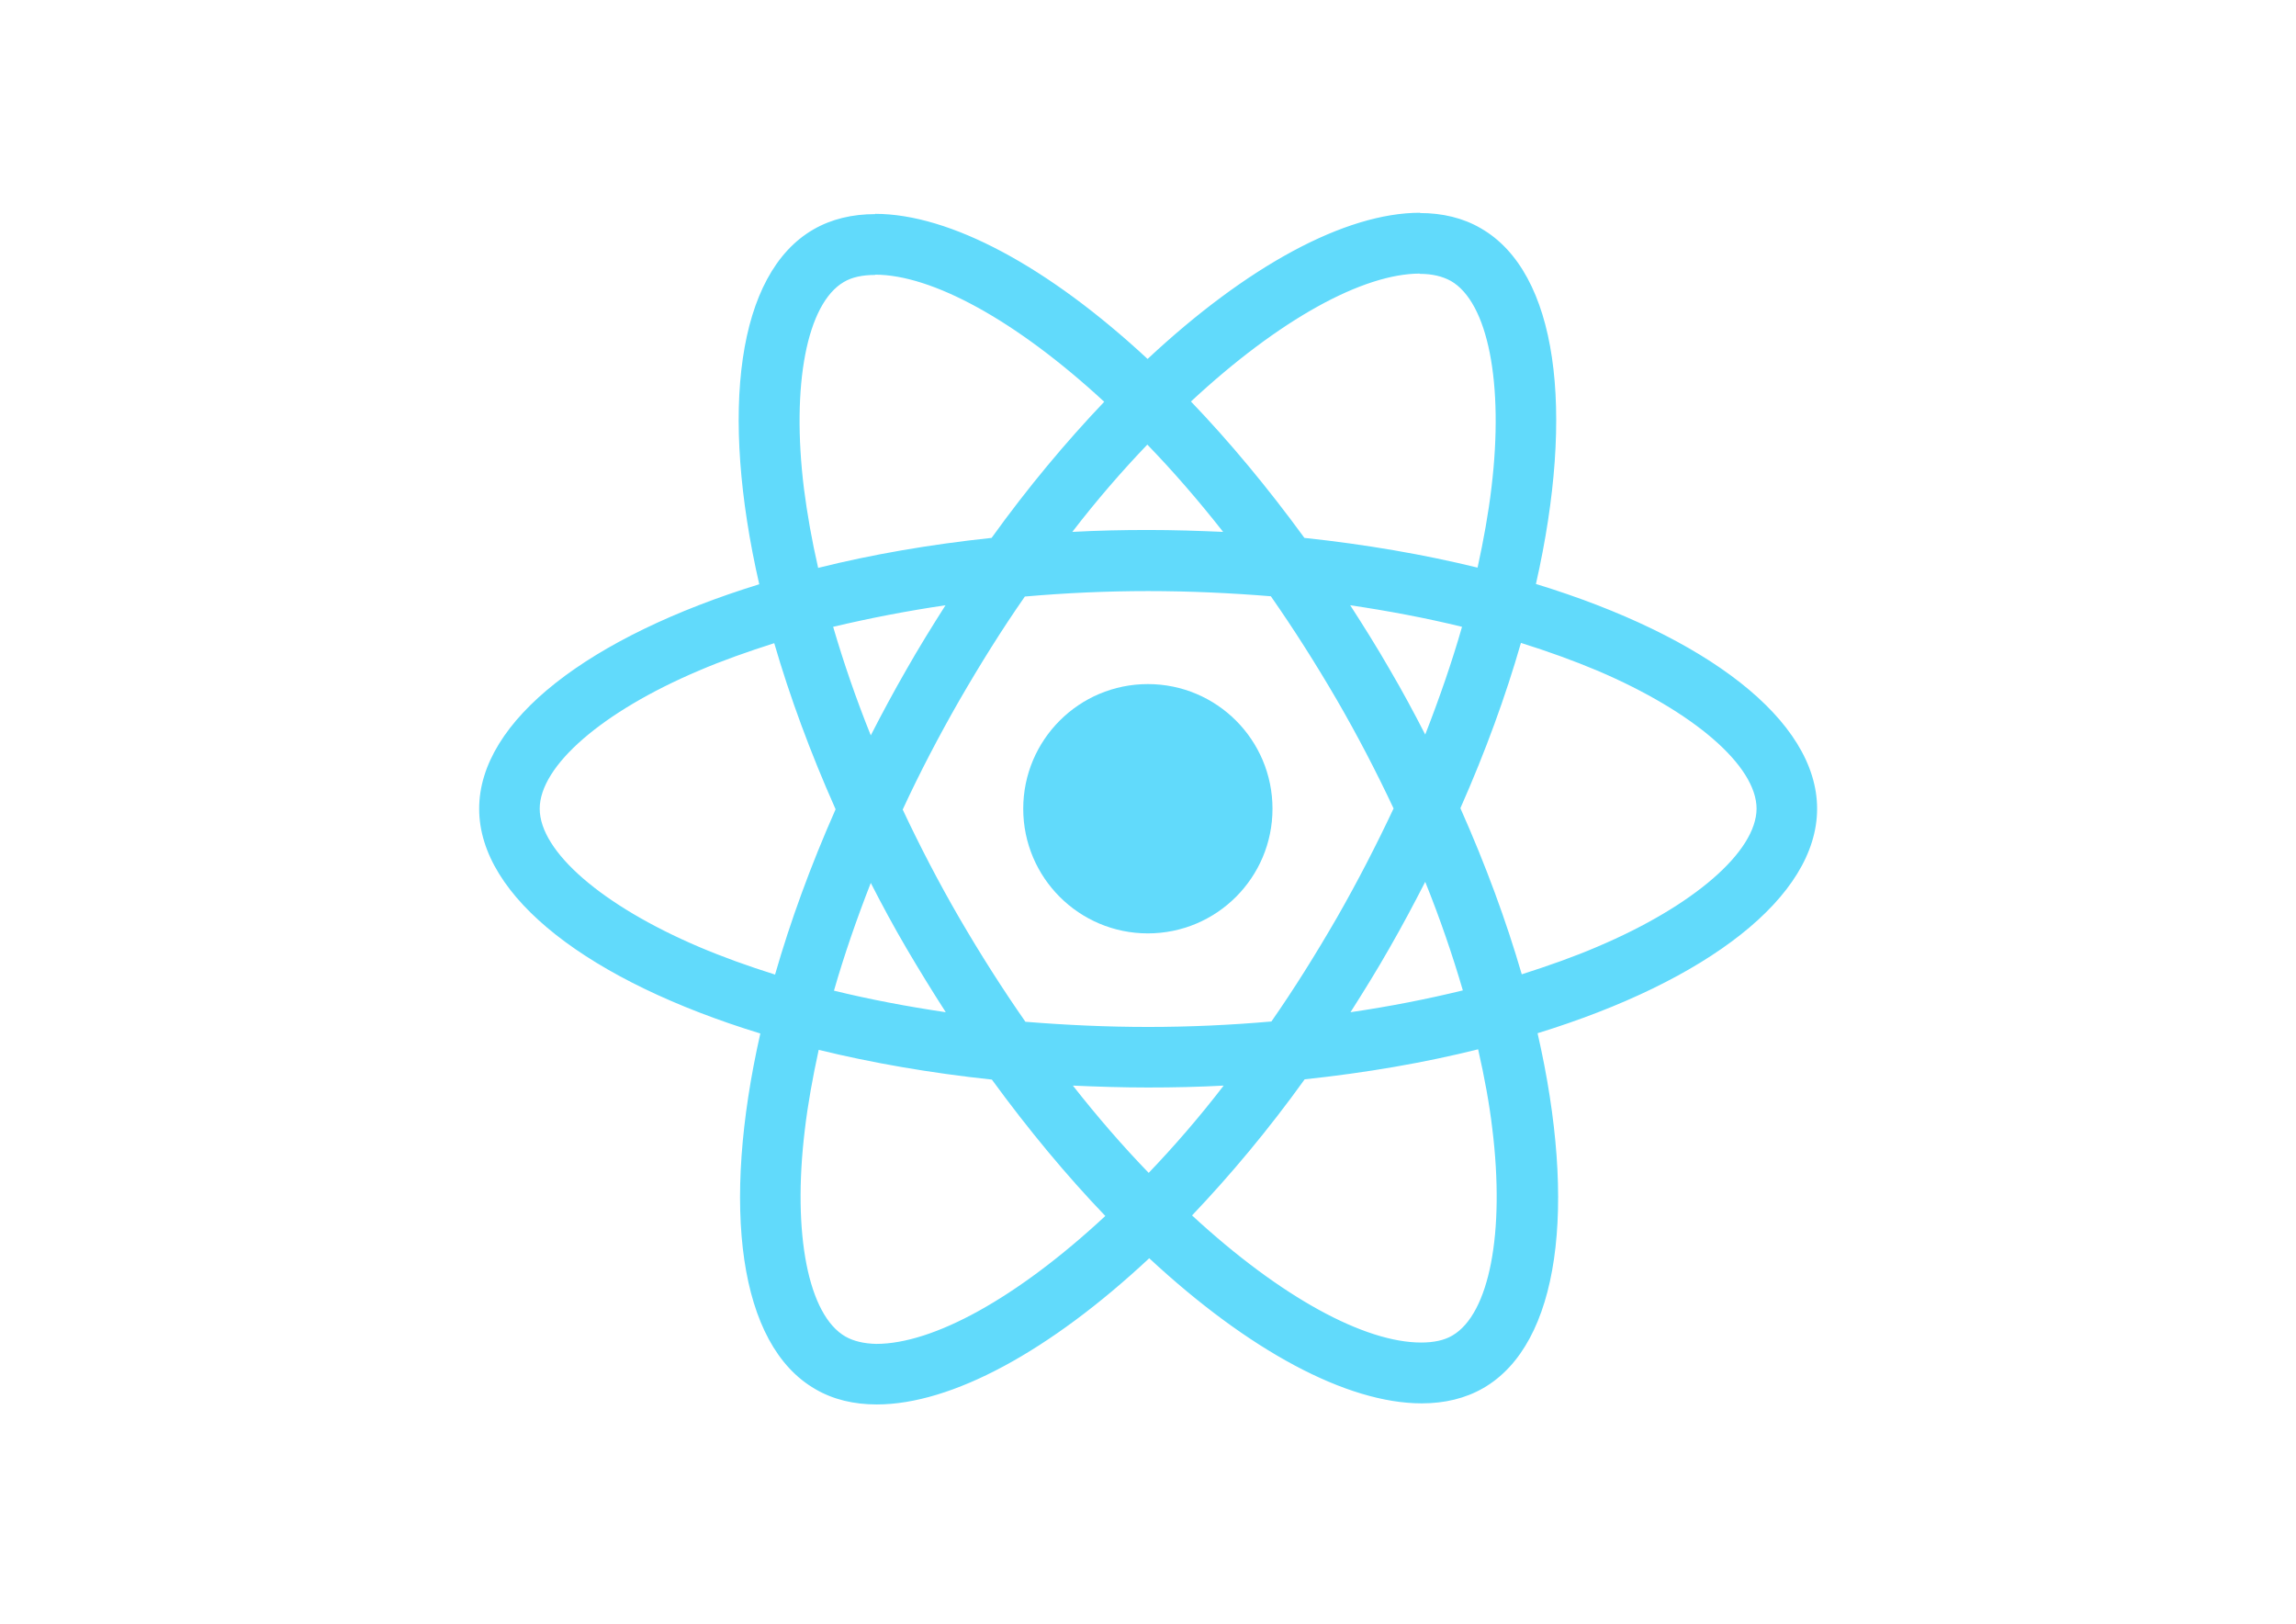
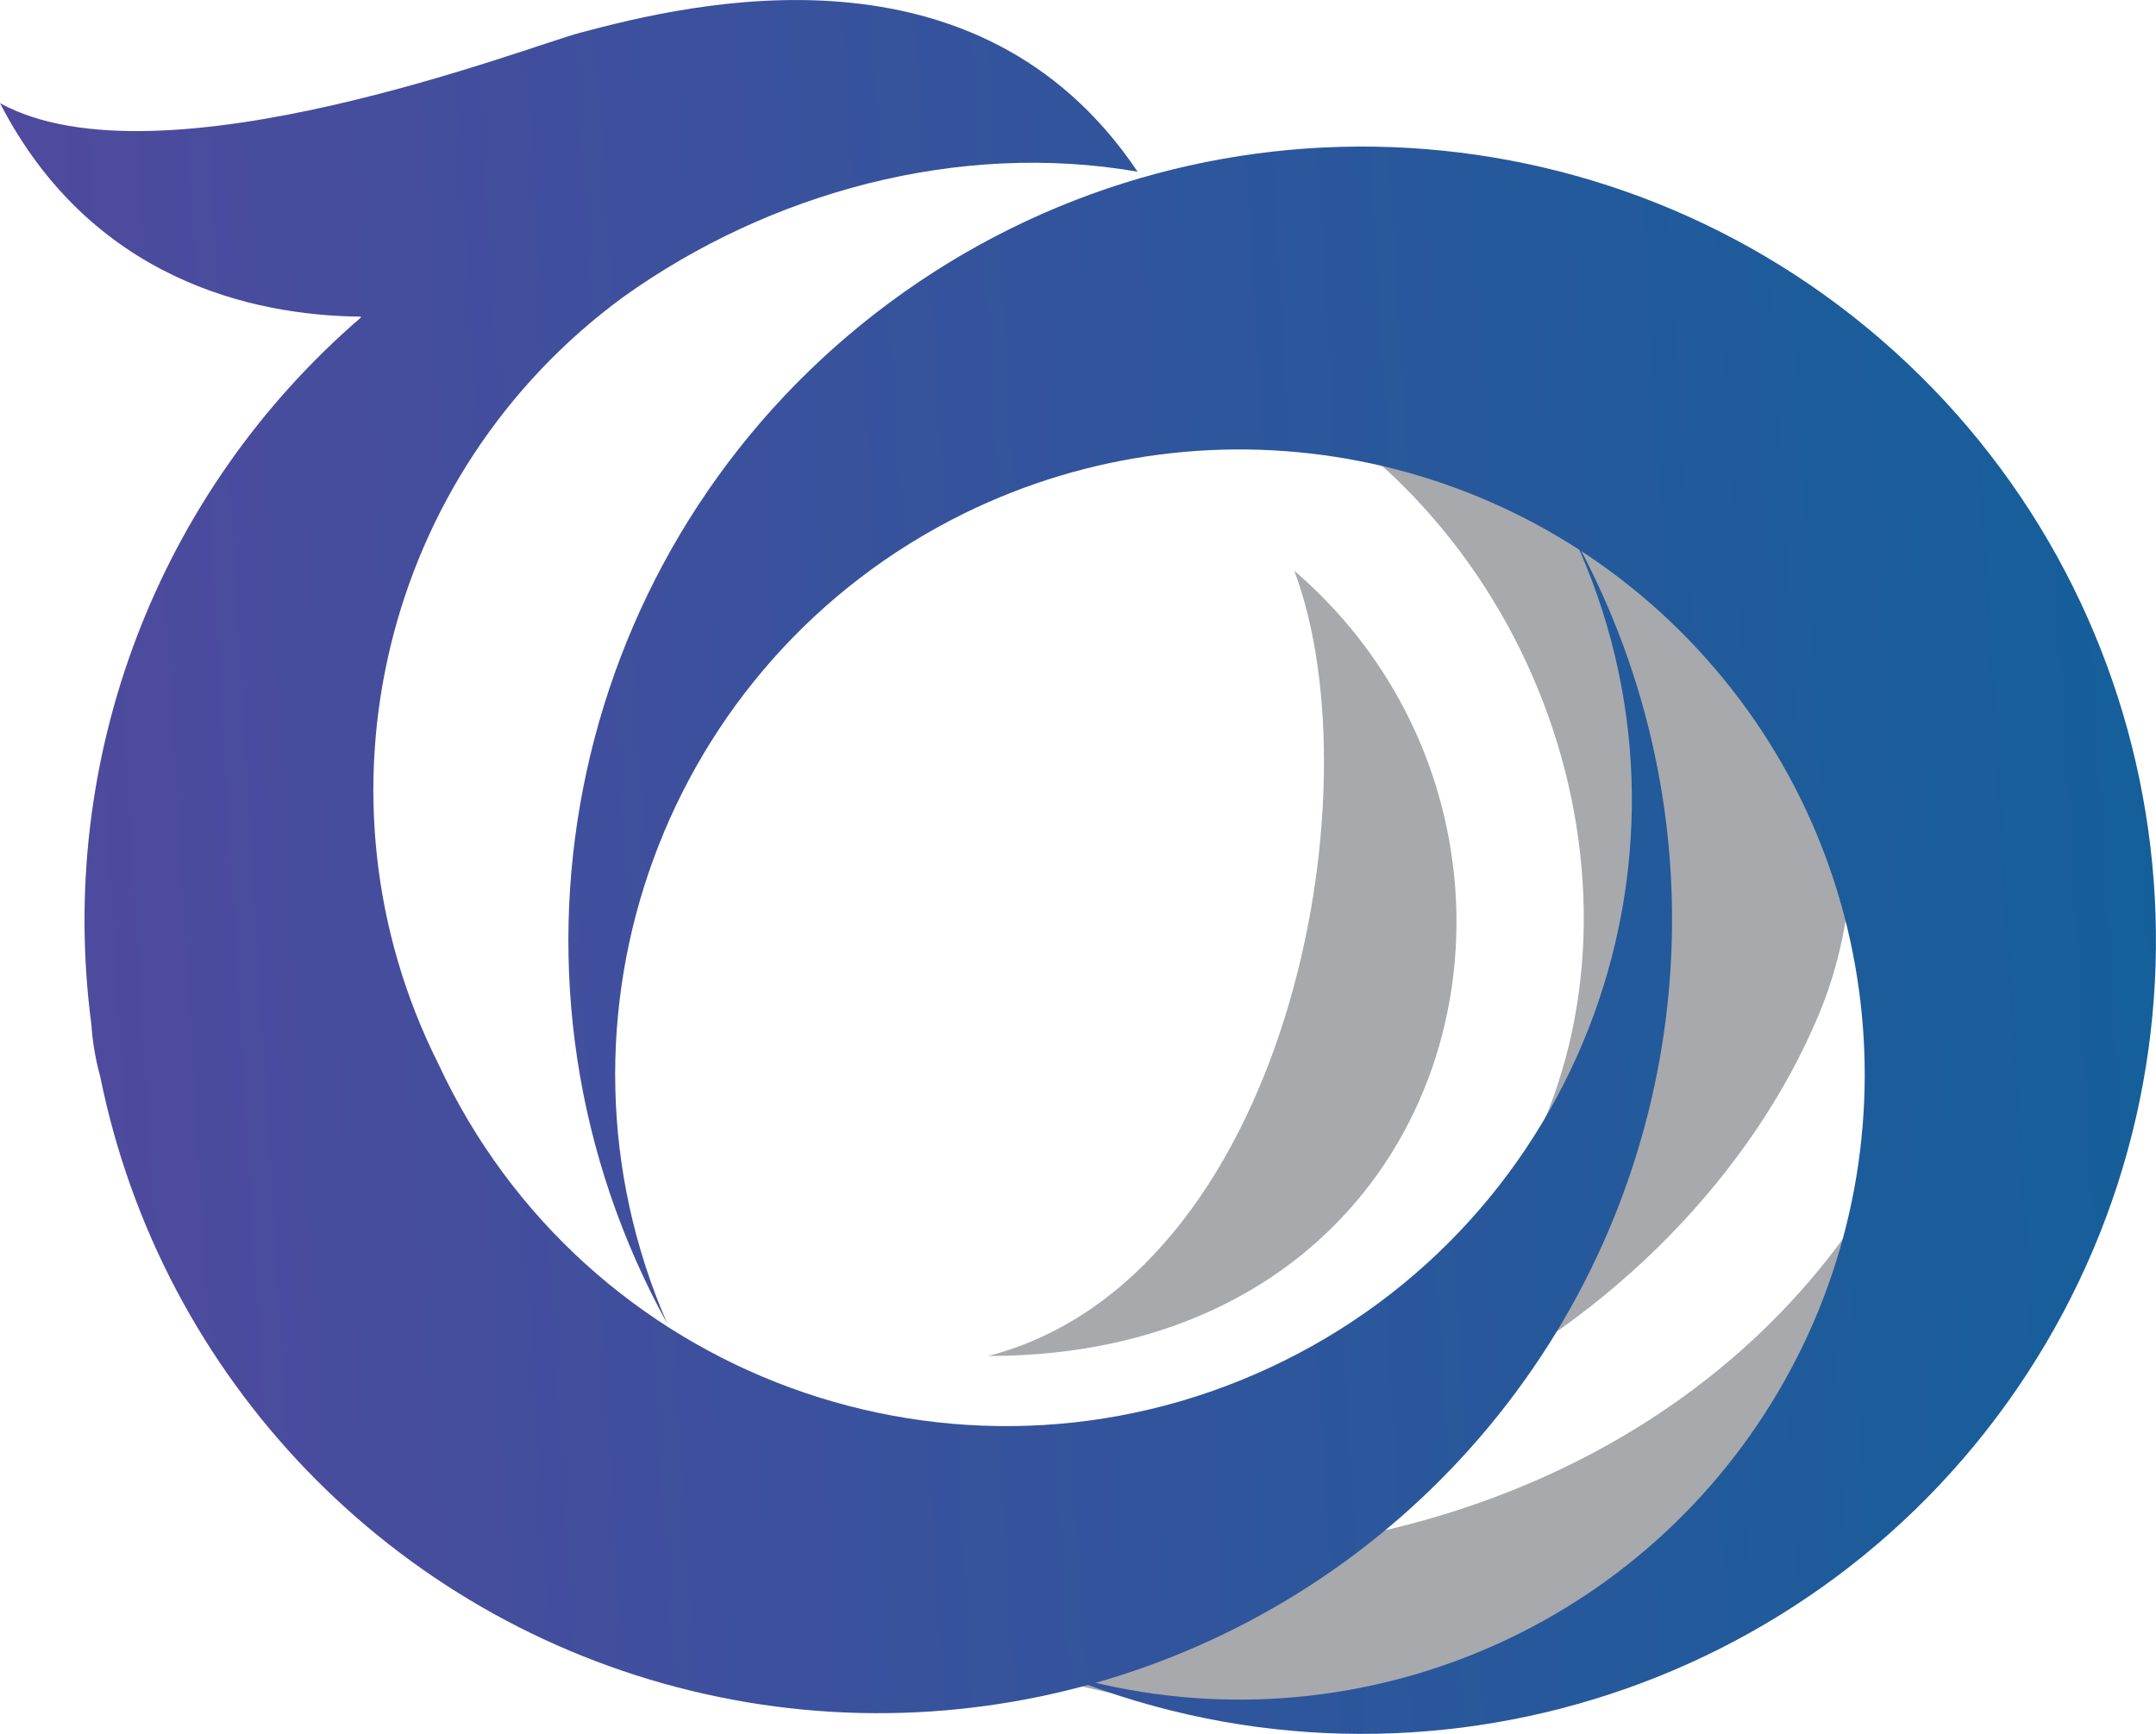
- <svg xmlns="http://www.w3.org/2000/svg" viewBox="0 0 841.9 595.3">
-   <g fill="#61DAFB">
-     <path d="M666.3 296.5c0-32.5-40.7-63.3-103.1-82.4 14.4-63.6 8-114.2-20.2-130.4-6.5-3.8-14.1-5.6-22.4-5.6v22.3c4.6 0 8.3.9 11.4 2.6 13.6 7.8 19.5 37.5 14.9 75.7-1.1 9.4-2.9 19.3-5.1 29.4-19.6-4.8-41-8.5-63.5-10.9-13.5-18.5-27.5-35.3-41.6-50 32.6-30.3 63.2-46.9 84-46.9V78c-27.5 0-63.5 19.6-99.9 53.6-36.4-33.8-72.4-53.2-99.9-53.2v22.3c20.7 0 51.4 16.5 84 46.6-14 14.7-28 31.4-41.3 49.9-22.6 2.4-44 6.1-63.6 11-2.3-10-4-19.7-5.2-29-4.7-38.2 1.1-67.9 14.6-75.8 3-1.8 6.9-2.6 11.5-2.6V78.5c-8.4 0-16 1.8-22.6 5.6-28.1 16.2-34.4 66.7-19.9 130.1-62.2 19.2-102.7 49.9-102.7 82.3 0 32.5 40.7 63.3 103.1 82.4-14.4 63.6-8 114.2 20.2 130.4 6.5 3.8 14.1 5.6 22.5 5.6 27.5 0 63.5-19.6 99.9-53.6 36.4 33.8 72.4 53.2 99.9 53.2 8.4 0 16-1.8 22.6-5.6 28.1-16.2 34.4-66.7 19.9-130.1 62-19.1 102.5-49.9 102.5-82.3zm-130.2-66.7c-3.7 12.9-8.3 26.2-13.5 39.5-4.1-8-8.4-16-13.1-24-4.6-8-9.5-15.8-14.4-23.4 14.2 2.1 27.9 4.7 41 7.9zm-45.8 106.5c-7.8 13.5-15.8 26.3-24.1 38.2-14.9 1.3-30 2-45.2 2-15.1 0-30.2-.7-45-1.9-8.3-11.9-16.4-24.6-24.2-38-7.6-13.1-14.5-26.4-20.8-39.8 6.2-13.4 13.2-26.8 20.7-39.9 7.8-13.5 15.8-26.3 24.1-38.2 14.9-1.3 30-2 45.2-2 15.1 0 30.2.7 45 1.9 8.3 11.9 16.4 24.6 24.2 38 7.6 13.1 14.5 26.4 20.8 39.8-6.3 13.4-13.2 26.8-20.7 39.9zm32.3-13c5.4 13.4 10 26.8 13.8 39.8-13.1 3.2-26.9 5.9-41.2 8 4.9-7.7 9.8-15.6 14.4-23.7 4.6-8 8.9-16.1 13-24.1zM421.2 430c-9.3-9.6-18.6-20.3-27.8-32 9 .4 18.2.7 27.5.7 9.4 0 18.7-.2 27.8-.7-9 11.7-18.3 22.4-27.5 32zm-74.4-58.9c-14.2-2.1-27.9-4.7-41-7.9 3.7-12.9 8.3-26.2 13.5-39.5 4.1 8 8.4 16 13.1 24 4.7 8 9.5 15.8 14.4 23.4zM420.7 163c9.3 9.6 18.6 20.3 27.8 32-9-.4-18.2-.7-27.5-.7-9.4 0-18.7.2-27.8.7 9-11.7 18.3-22.4 27.5-32zm-74 58.9c-4.9 7.7-9.8 15.6-14.4 23.7-4.6 8-8.9 16-13 24-5.4-13.4-10-26.8-13.8-39.8 13.1-3.1 26.9-5.8 41.2-7.9zm-90.5 125.2c-35.4-15.1-58.3-34.9-58.3-50.6 0-15.7 22.9-35.6 58.3-50.6 8.6-3.7 18-7 27.7-10.1 5.7 19.6 13.2 40 22.5 60.9-9.2 20.8-16.6 41.1-22.2 60.6-9.9-3.1-19.3-6.5-28-10.2zM310 490c-13.6-7.8-19.5-37.5-14.9-75.7 1.1-9.4 2.9-19.3 5.1-29.4 19.6 4.8 41 8.5 63.5 10.9 13.5 18.5 27.5 35.3 41.6 50-32.6 30.3-63.2 46.9-84 46.9-4.5-.1-8.3-1-11.3-2.7zm237.2-76.2c4.7 38.2-1.1 67.9-14.6 75.8-3 1.8-6.9 2.6-11.5 2.6-20.7 0-51.4-16.5-84-46.6 14-14.7 28-31.4 41.3-49.9 22.6-2.4 44-6.1 63.6-11 2.3 10.1 4.1 19.8 5.2 29.1zm38.5-66.7c-8.6 3.7-18 7-27.7 10.1-5.7-19.6-13.2-40-22.5-60.9 9.2-20.8 16.6-41.1 22.2-60.6 9.9 3.1 19.3 6.5 28.1 10.2 35.4 15.1 58.3 34.9 58.3 50.6-.1 15.7-23 35.6-58.4 50.6zM320.8 78.4z" />
-     <circle cx="420.9" cy="296.5" r="45.7" />
-     <path d="M520.5 78.1z" />
+ <svg xmlns="http://www.w3.org/2000/svg" xmlns:xlink="http://www.w3.org/1999/xlink" viewBox="0 0 110.36 88.77">
+   <defs>
+     <style>.cls-1{fill:#a7a9ac;}.cls-2{fill:url(#linear-gradient);}.cls-3{fill:url(#linear-gradient-2);}</style>
+     <linearGradient id="linear-gradient" x1="-0.3" y1="52.32" x2="145.42" y2="43.61" gradientUnits="userSpaceOnUse">
+       <stop offset="0" stop-color="#51499e" />
+       <stop offset="1" stop-color="#016699" />
+     </linearGradient>
+     <linearGradient id="linear-gradient-2" x1="-0.65" y1="46.47" x2="145.07" y2="37.76" xlink:href="#linear-gradient" />
+   </defs>
+   <g id="Layer_2" data-name="Layer 2">
+     <g id="Layer_2-2" data-name="Layer 2">
+       <path class="cls-1" d="M101.9,41.59c9.09,48.72-51.76,59.2-67.66,28.89C51.82,87.51,99.06,82.14,101.9,41.59Z" />
+       <path class="cls-1" d="M49.37,15.83c40.33.3,46.58,64.56-7.14,56.55C64.58,81.93,86.4,68,93.1,51.94,100.37,34.54,84,6.18,49.37,15.83Z" />
+       <path class="cls-1" d="M66.25,29.22c15.27,13.13,9.15,40.2-15.66,40.2C65.86,65.45,70.55,40.63,66.25,29.22Z" />
+       <path class="cls-2" d="M49.32,26.3a32,32,0,1,1,4.57,59.25A40.63,40.63,0,1,0,33.32,66.17c.26.53.54,1.06.83,1.58A32,32,0,0,1,49.32,26.3Z" />
+       <path class="cls-3" d="M81.37,29.05c-.26-.54-.54-1.06-.83-1.58a32,32,0,0,1-58.1,27A31.28,31.28,0,0,1,31.91,15.2c7.48-5.35,17.15-8,26.32-6.41C50.05-3.41,35.35.17,29.72,1.67,27.17,2.32,8.15,9.77,0,5.28c4.64,9,12.89,10.88,18.46,10.93a.11.11,0,0,1,0,.09.18.18,0,0,1,.07-.05l-.05,0h0A40.74,40.74,0,0,0,4.68,52.47a13,13,0,0,0,.45,2.64h0A40.63,40.63,0,1,0,81.37,29.05Z" />
+     </g>
  </g>
</svg>
